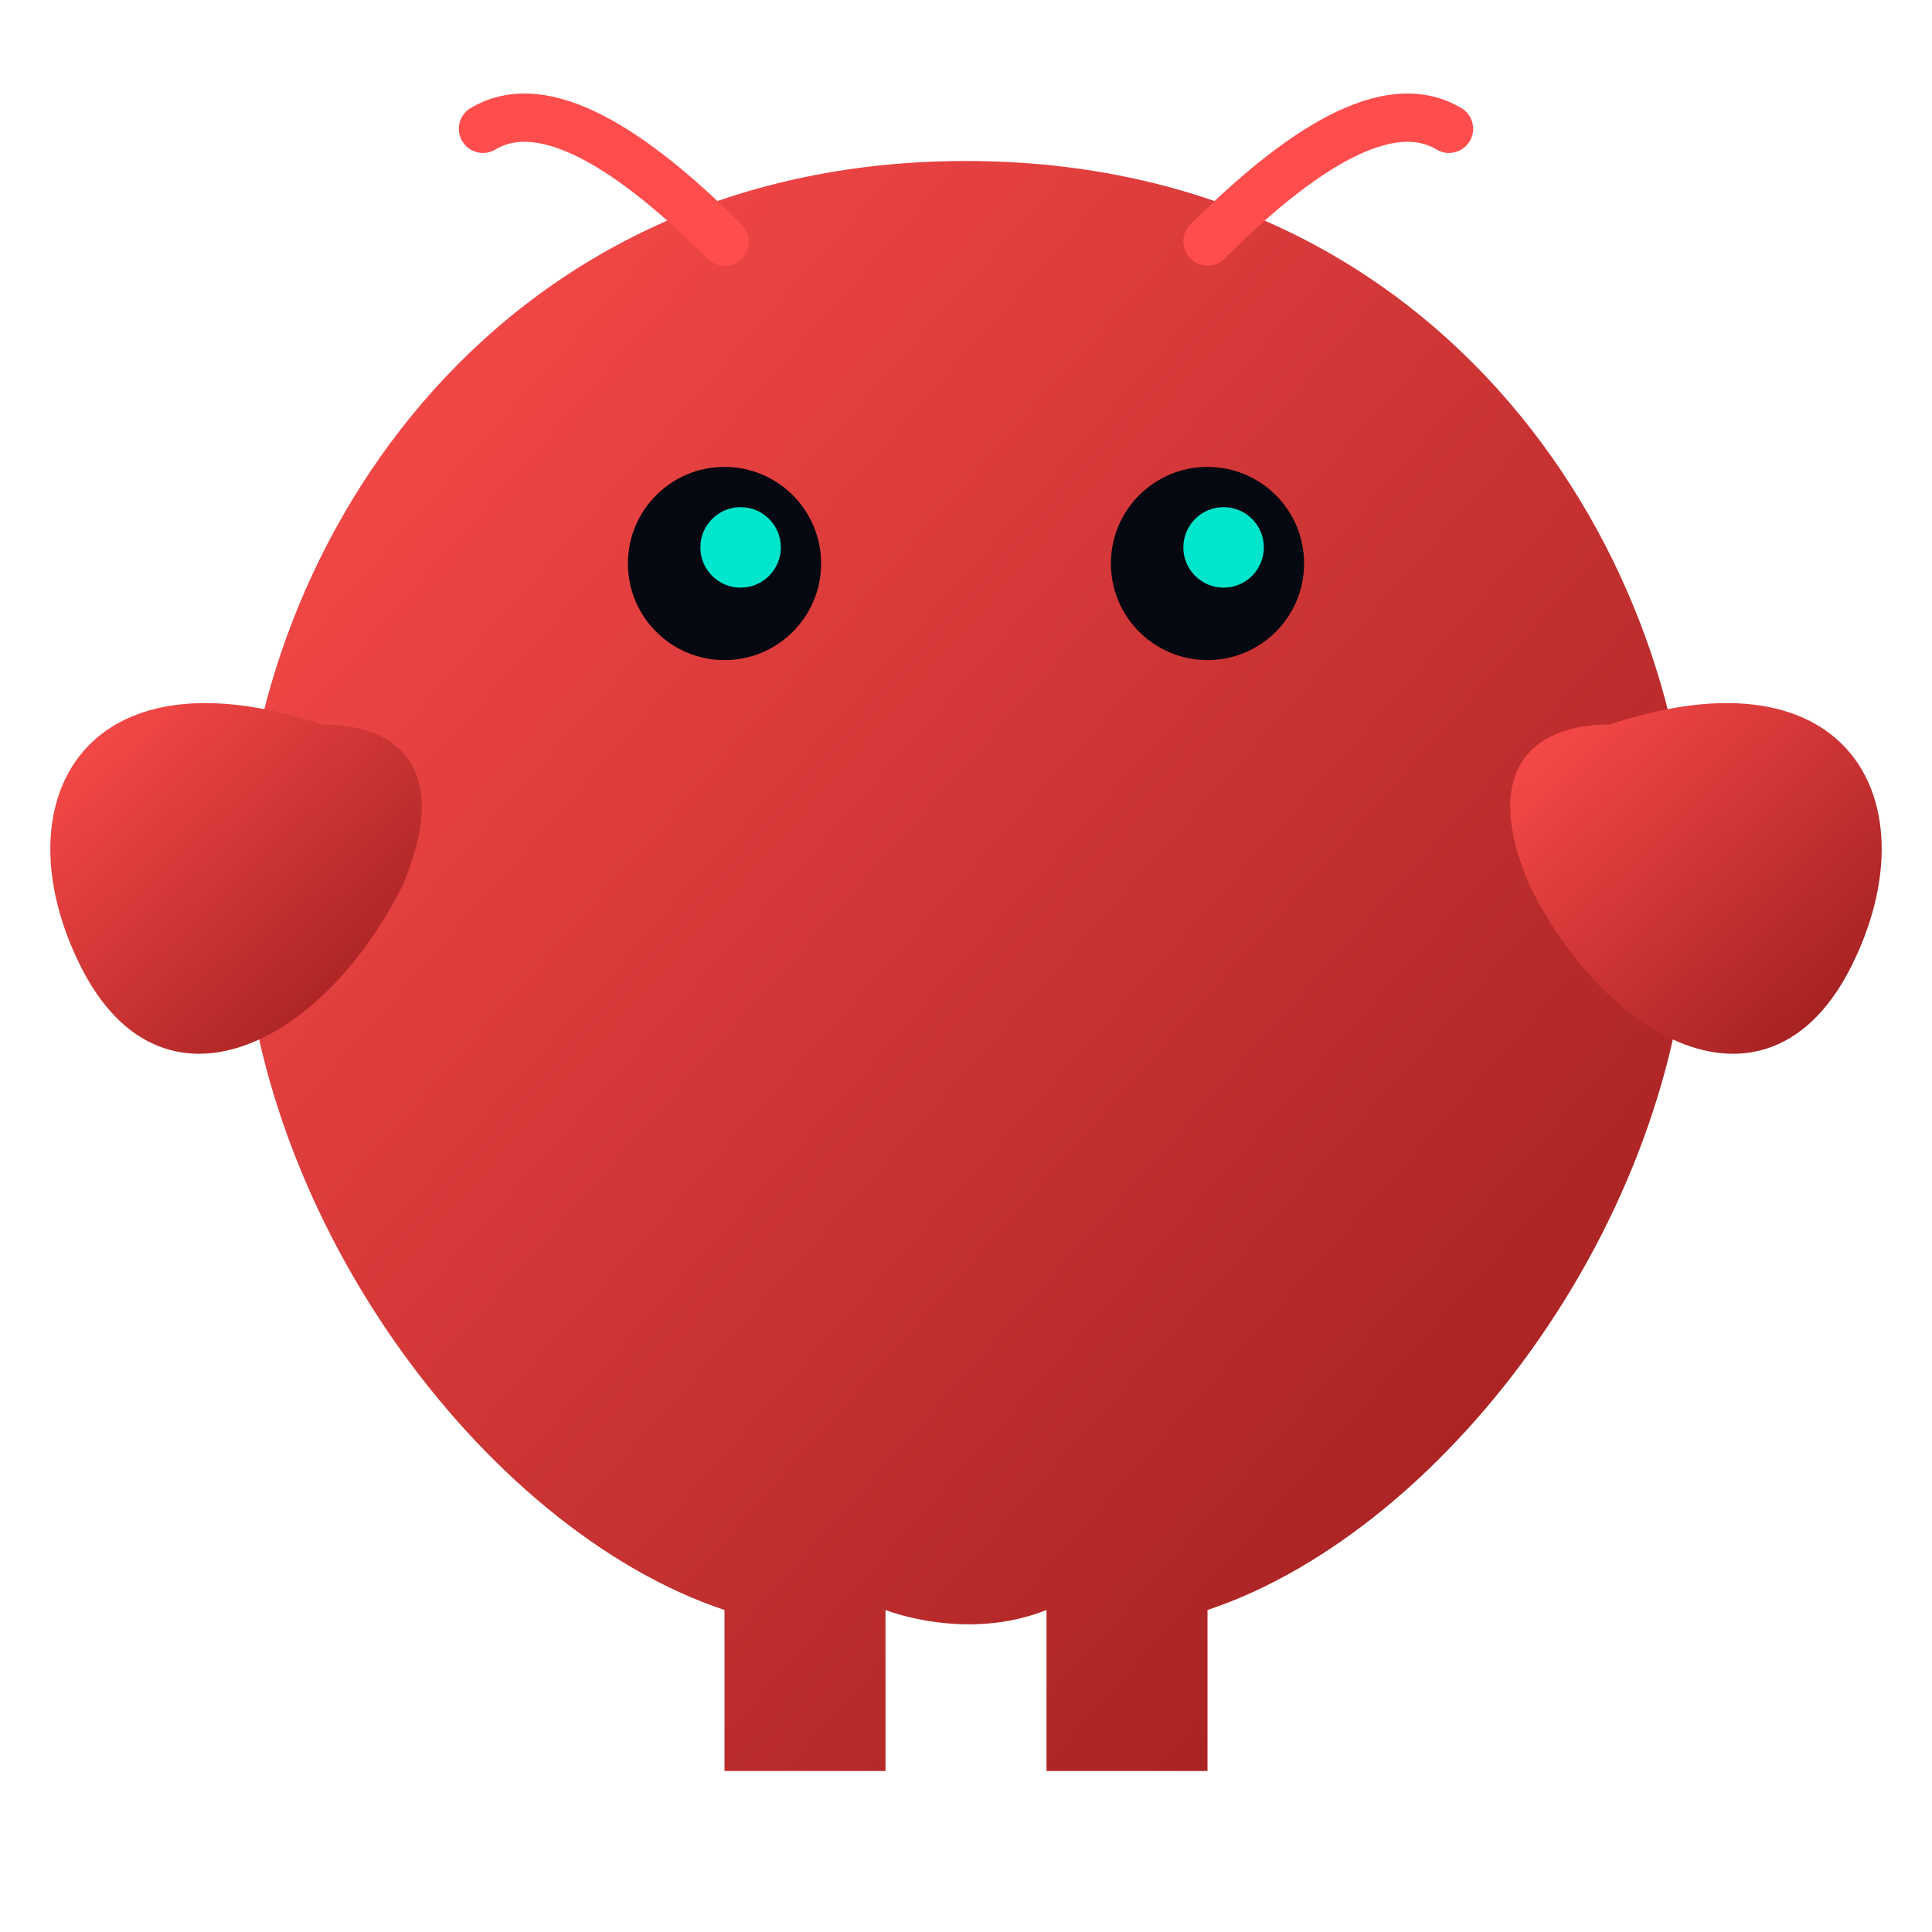
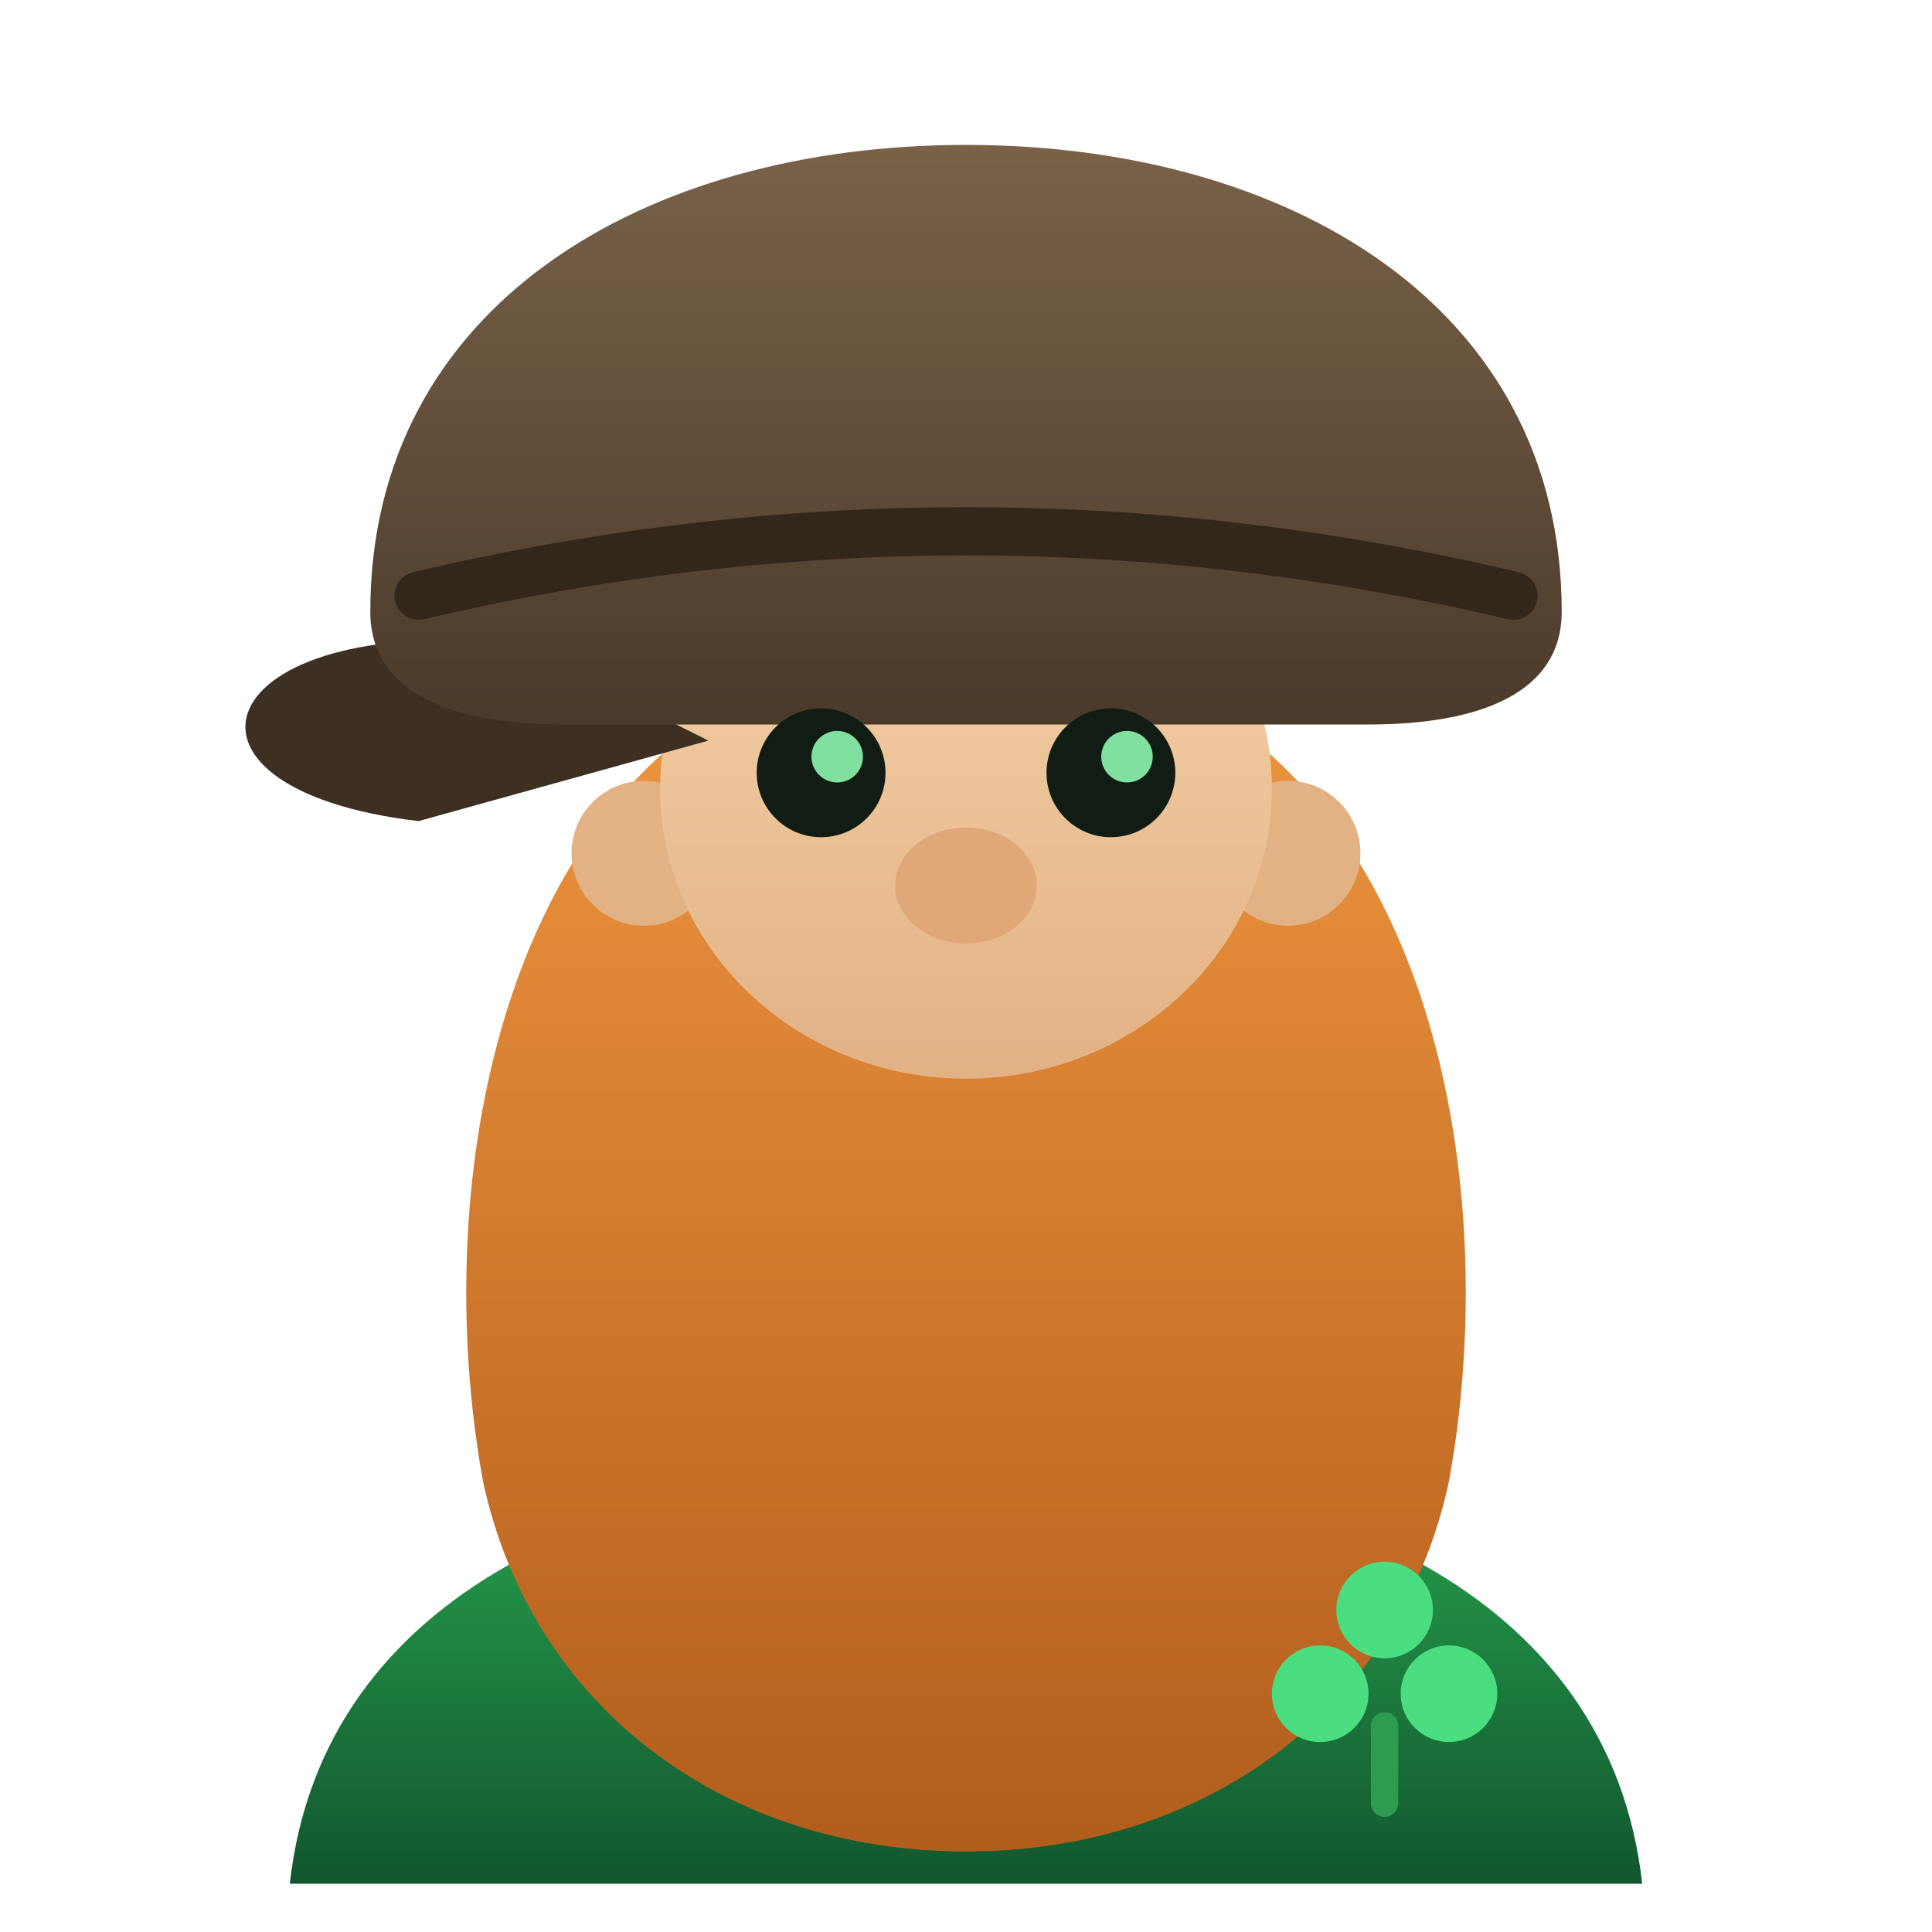
<svg xmlns="http://www.w3.org/2000/svg" viewBox="0 0 120 120" fill="none">
  <defs>
-     <linearGradient id="lobster-gradient" x1="0%" y1="0%" x2="100%" y2="100%">
-       <stop offset="0%" stop-color="#ff4d4d" />
-       <stop offset="100%" stop-color="#991b1b" />
+     <linearGradient id="paddy-suit" x1="0%" y1="0%" x2="0%" y2="100%">
+       <stop offset="0%" stop-color="#27a34f" />
+       <stop offset="100%" stop-color="#12562e" />
+     </linearGradient>
+     <linearGradient id="paddy-beard" x1="0%" y1="0%" x2="0%" y2="100%">
+       <stop offset="0%" stop-color="#f09740" />
+       <stop offset="100%" stop-color="#b25d1c" />
+     </linearGradient>
+     <linearGradient id="paddy-skin" x1="0%" y1="0%" x2="0%" y2="100%">
+       <stop offset="0%" stop-color="#f8d5ad" />
+       <stop offset="100%" stop-color="#e2b184" />
+     </linearGradient>
+     <linearGradient id="paddy-cap" x1="0%" y1="0%" x2="0%" y2="100%">
+       <stop offset="0%" stop-color="#7a6249" />
+       <stop offset="100%" stop-color="#4a3a2b" />
    </linearGradient>
  </defs>
  <g>
    <animateTransform attributeName="transform" type="translate" additive="sum" values="0 0; 0 -5; 0 0" keyTimes="0; 0.5; 1" dur="4s" repeatCount="indefinite" calcMode="spline" keySplines="0.42 0 0.58 1; 0.42 0 0.58 1" />
-     <path d="M60 10 C30 10 15 35 15 55 C15 75 30 95 45 100 L45 110 L55 110 L55 100 C55 100 60 102 65 100 L65 110 L75 110 L75 100 C90 95 105 75 105 55 C105 35 90 10 60 10Z" fill="url(#lobster-gradient)" />
-     <path d="M20 45 C5 40 0 50 5 60 C10 70 20 65 25 55 C28 48 25 45 20 45Z" fill="url(#lobster-gradient)">
-       <animateTransform attributeName="transform" type="rotate" values="0 26 53; 0 26 53; -8 26 53; 0 26 53; 0 26 53" keyTimes="0; 0.85; 0.9; 0.95; 1" dur="4s" repeatCount="indefinite" calcMode="spline" keySplines="0.42 0 0.58 1; 0.42 0 0.58 1; 0.42 0 0.58 1; 0.42 0 0.58 1" />
-     </path>
-     <path d="M100 45 C115 40 120 50 115 60 C110 70 100 65 95 55 C92 48 95 45 100 45Z" fill="url(#lobster-gradient)">
-       <animateTransform attributeName="transform" type="rotate" values="0 94 53; 0 94 53; -8 94 53; 0 94 53; 0 94 53" keyTimes="0; 0.85; 0.9; 0.95; 1" dur="4s" begin="0.2s" repeatCount="indefinite" calcMode="spline" keySplines="0.42 0 0.58 1; 0.42 0 0.58 1; 0.42 0 0.58 1; 0.42 0 0.58 1" />
-     </path>
-     <path d="M45 15 Q35 5 30 8" stroke="#ff4d4d" stroke-width="3" stroke-linecap="round">
-       <animateTransform attributeName="transform" type="rotate" values="0 37.5 11; -3 37.5 11; 3 37.5 11; 0 37.5 11" keyTimes="0; 0.25; 0.75; 1" dur="2s" repeatCount="indefinite" calcMode="spline" keySplines="0.42 0 0.58 1; 0.42 0 0.58 1; 0.42 0 0.58 1" />
-     </path>
-     <path d="M75 15 Q85 5 90 8" stroke="#ff4d4d" stroke-width="3" stroke-linecap="round">
-       <animateTransform attributeName="transform" type="rotate" values="0 82.5 11; -3 82.5 11; 3 82.5 11; 0 82.5 11" keyTimes="0; 0.25; 0.75; 1" dur="2s" repeatCount="indefinite" calcMode="spline" keySplines="0.42 0 0.58 1; 0.42 0 0.58 1; 0.42 0 0.58 1" />
-     </path>
-     <circle cx="45" cy="35" r="6" fill="#050810" />
-     <circle cx="75" cy="35" r="6" fill="#050810" />
-     <circle cx="46" cy="34" r="2.5" fill="#00e5cc">
+     <path d="M18 117 C20 99 38 91 60 91 C82 91 100 99 102 117 Z" fill="url(#paddy-suit)" />
+     <path d="M60 40 C33 40 26 70 30 92 C33 106 45 115 60 115 C75 115 87 106 90 92 C94 70 87 40 60 40 Z" fill="url(#paddy-beard)" />
+     <circle cx="40" cy="53" r="4.5" fill="#e2b184" />
+     <circle cx="80" cy="53" r="4.5" fill="#e2b184" />
+     <ellipse cx="60" cy="49" rx="19" ry="18" fill="url(#paddy-skin)" />
+     <path d="M32 40 C13 38 9 49 26 51 L44 46 Z" fill="#3d2f22" />
+     <path d="M23 38 C23 19 40 9 60 9 C80 9 97 19 97 38 C97 43 92 45 85 45 L35 45 C28 45 23 43 23 38 Z" fill="url(#paddy-cap)" />
+     <path d="M26 37 Q60 29 94 37" stroke="#33271c" stroke-width="3" stroke-linecap="round" fill="none" />
+     <ellipse cx="60" cy="55" rx="4.4" ry="3.6" fill="#e0a878" />
+     <circle cx="51" cy="48" r="4" fill="#101c14" />
+     <circle cx="69" cy="48" r="4" fill="#101c14" />
+     <circle cx="52" cy="47" r="1.6" fill="#7fe0a0">
      <animate attributeName="opacity" values="1; 1; 0.3; 1" keyTimes="0; 0.9; 0.95; 1" dur="3s" repeatCount="indefinite" />
    </circle>
-     <circle cx="76" cy="34" r="2.5" fill="#00e5cc">
+     <circle cx="70" cy="47" r="1.6" fill="#7fe0a0">
      <animate attributeName="opacity" values="1; 1; 0.3; 1" keyTimes="0; 0.9; 0.95; 1" dur="3s" repeatCount="indefinite" />
    </circle>
+     <g>
+       <animateTransform attributeName="transform" type="rotate" values="0 86 104; -7 86 104; 7 86 104; 0 86 104" keyTimes="0; 0.25; 0.75; 1" dur="2s" repeatCount="indefinite" calcMode="spline" keySplines="0.42 0 0.58 1; 0.42 0 0.58 1; 0.42 0 0.58 1" />
+       <circle cx="86" cy="100" r="3" fill="#4ade80" />
+       <circle cx="82" cy="105.2" r="3" fill="#4ade80" />
+       <circle cx="90" cy="105.2" r="3" fill="#4ade80" />
+       <path d="M86 107.2 L86 112" stroke="#2e9c4f" stroke-width="1.7" stroke-linecap="round" />
+     </g>
  </g>
</svg>
